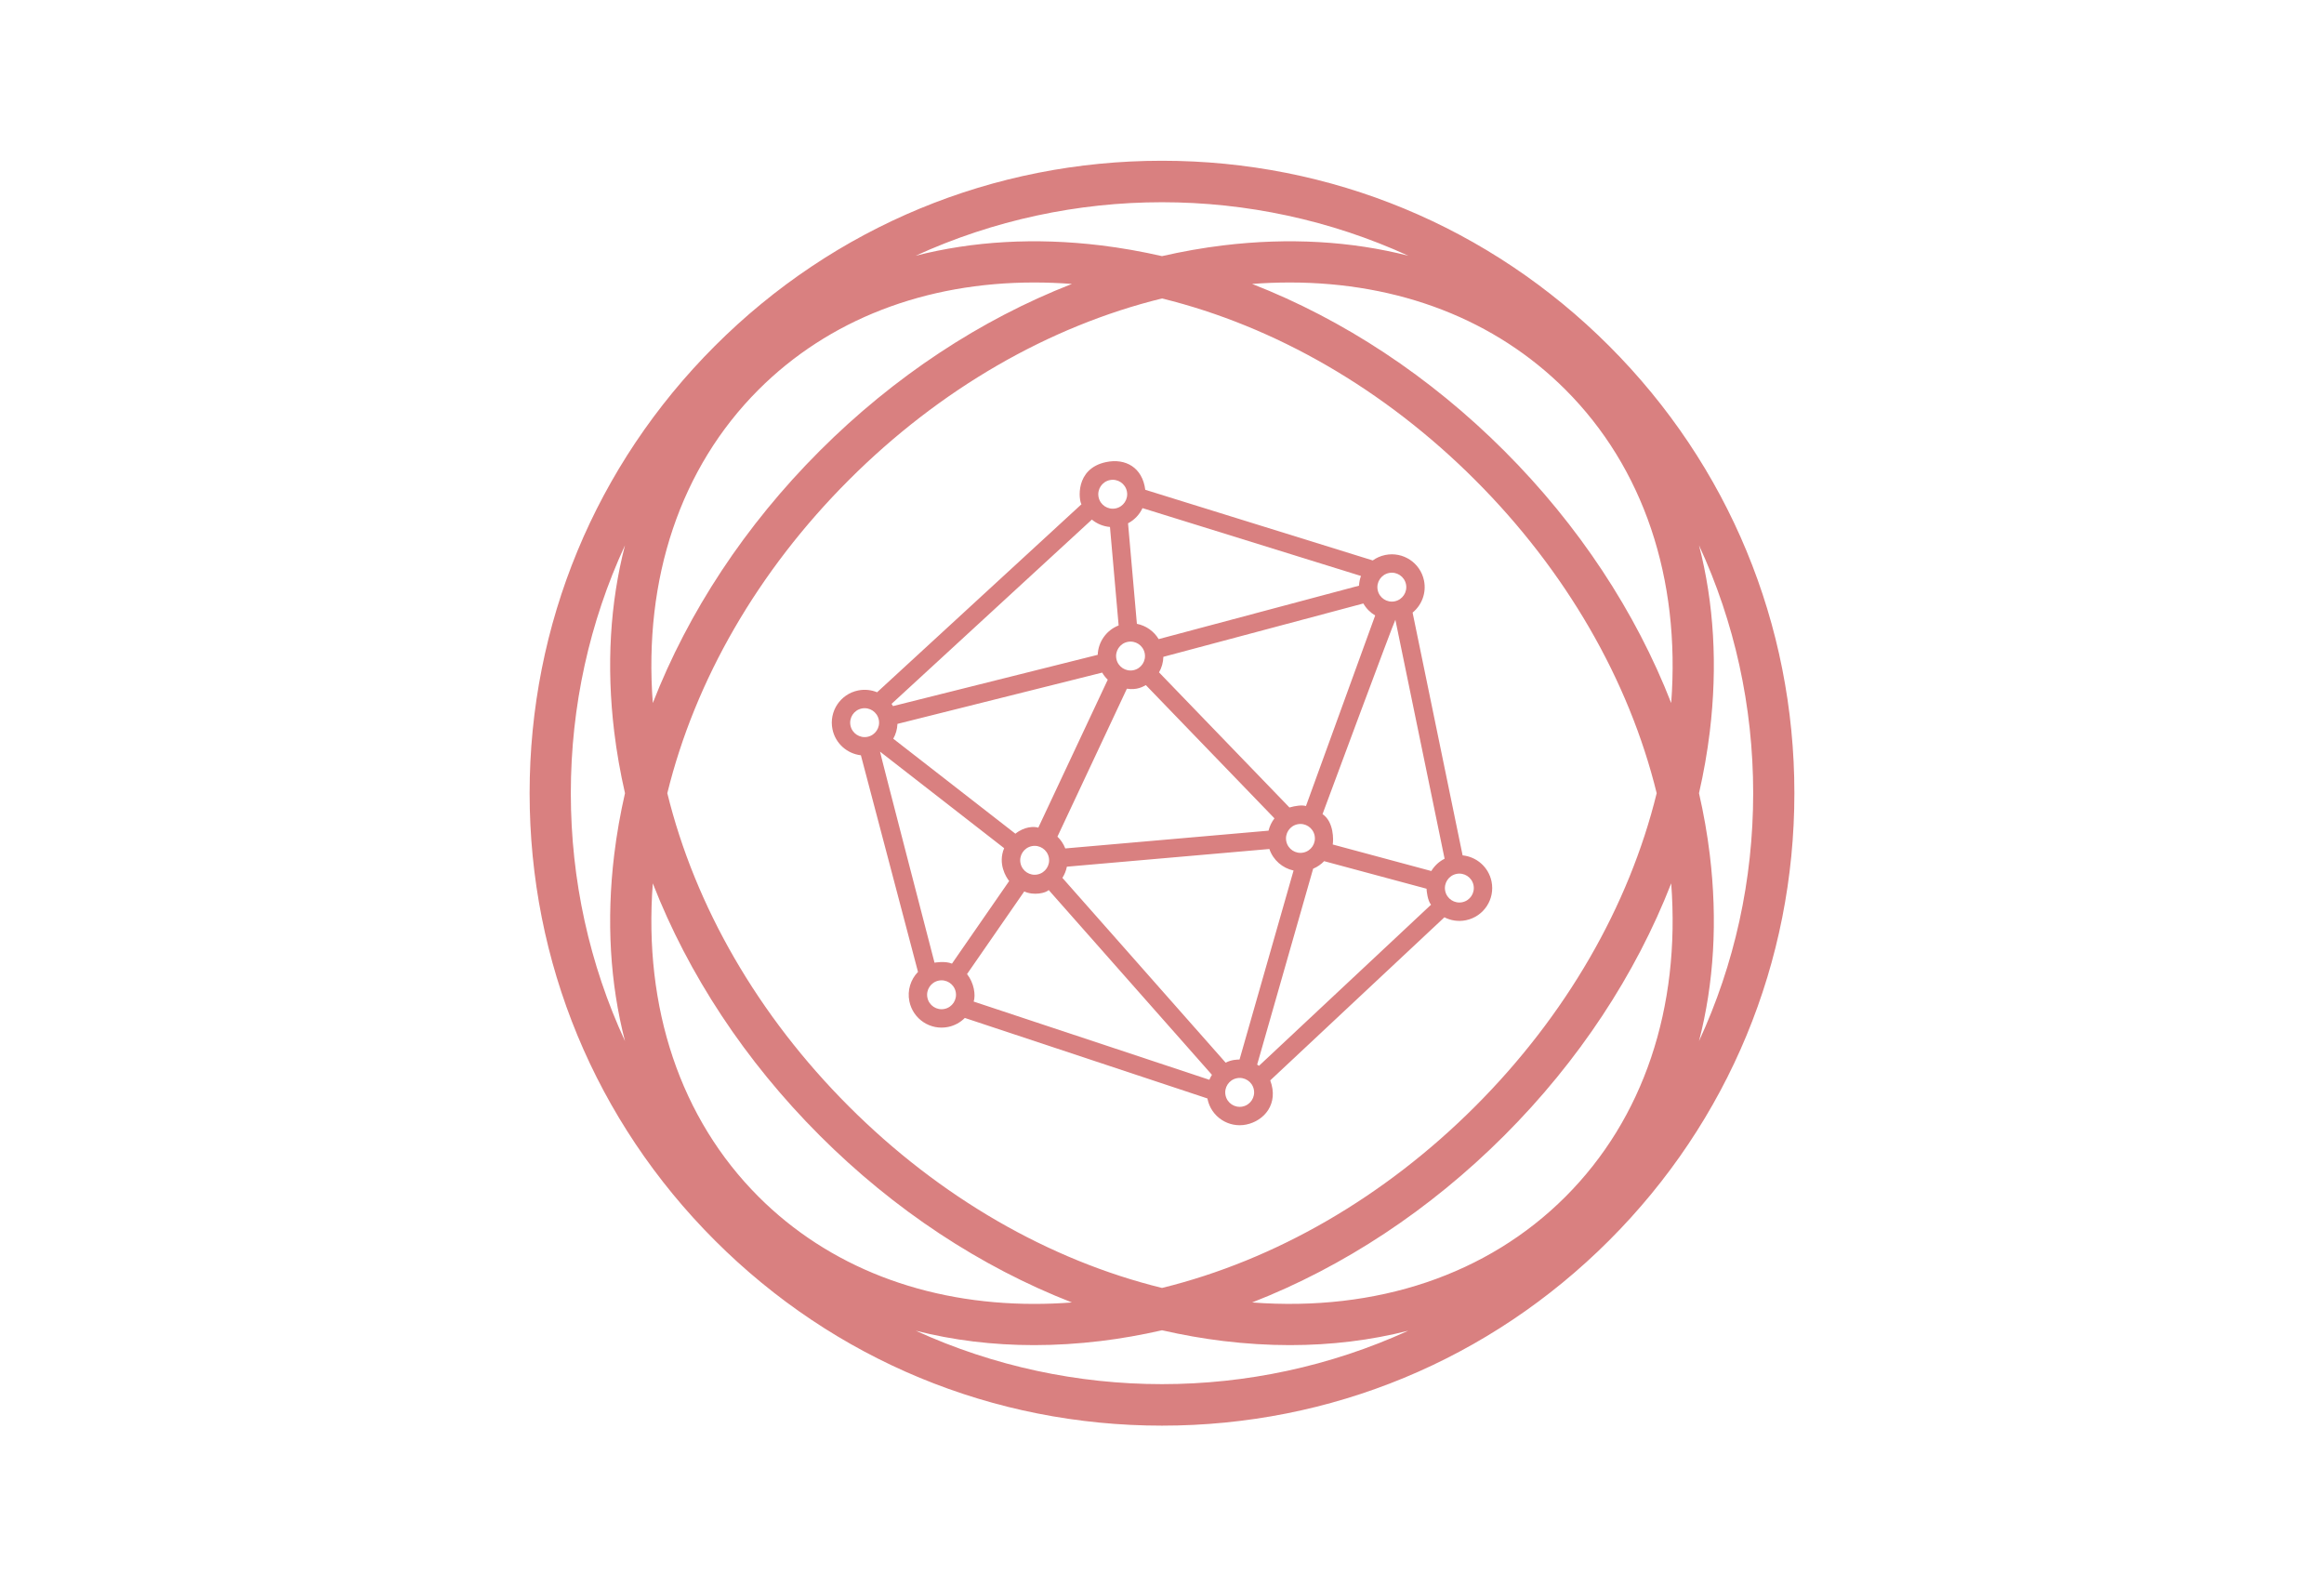
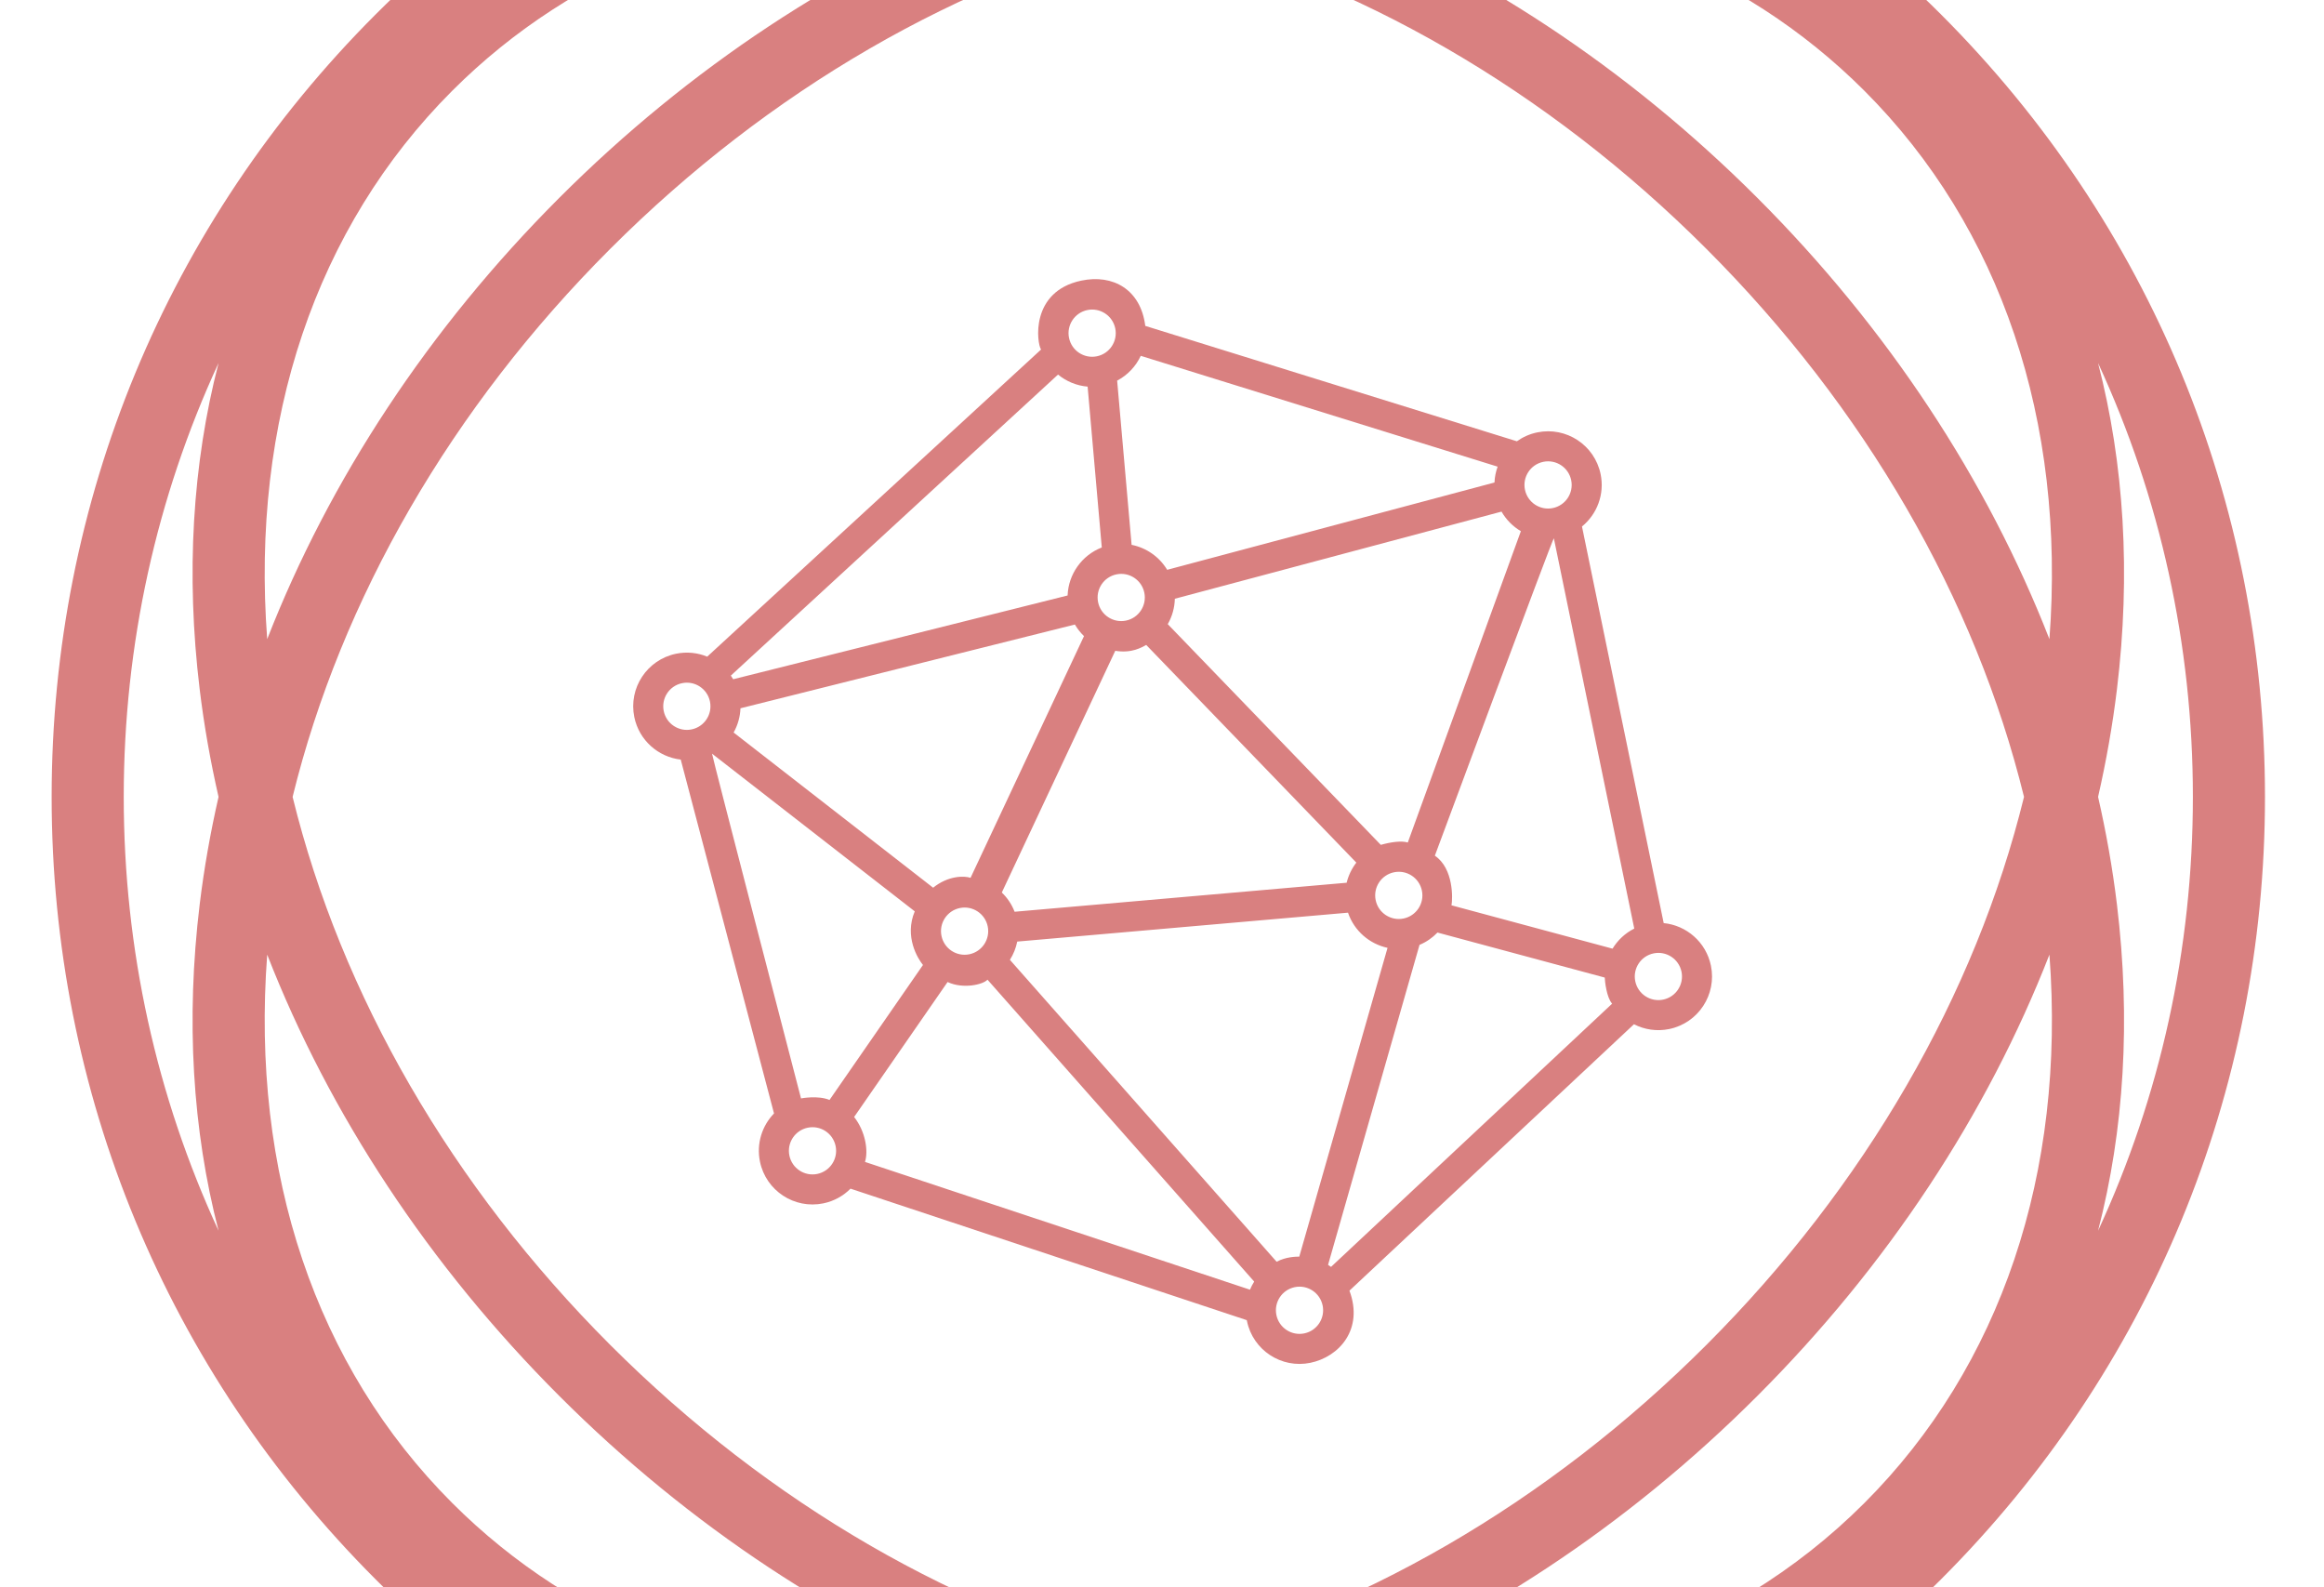
<svg xmlns="http://www.w3.org/2000/svg" viewBox="0 0 315 215" class="svg-logo" width="192" height="192" style="height: auto">
-   <g data-element="container" transform="translate(71.78571 21.78571) scale(0.2857143)">
+   <g data-element="container" transform="translate(7 -42) scale(0.5)">
    <g>
      <path id="fill_x5F_1_15_" fill="transparent" d="M145.497,145.497C100.713,190.279,69.643,244.177,55.933,300             c13.711,55.823,44.78,109.721,89.564,154.503s98.681,75.852,154.504,89.564c55.823-13.711,109.721-44.781,154.503-89.564l0,0             c44.782-44.782,75.852-98.68,89.563-154.503c-13.711-55.823-44.78-109.721-89.563-154.503l0,0             C409.721,100.714,355.823,69.644,300,55.933C244.177,69.644,190.279,100.714,145.497,145.497z" />
      <path id="frame_x5F_1_11_" d="M300,0C219.867,0,144.53,31.205,87.868,87.868C31.205,144.53,0,219.867,0,300             s31.205,155.47,87.868,212.132C144.53,568.795,219.867,600,300,600s155.47-31.205,212.132-87.868             C568.795,455.47,600,380.133,600,300s-31.205-155.47-87.868-212.132C455.47,31.205,380.133,0,300,0z M300,19.676             c39.951,0,79.896,8.472,116.896,25.39c-27.141-6.93-56.733-8.686-87.778-4.93c-9.738,1.179-19.454,2.9-29.118,5.109             c-9.664-2.208-19.38-3.929-29.118-5.109c-31.041-3.758-60.631-2.002-87.771,4.927C220.108,28.147,260.052,19.676,300,19.676z              M448.561,151.439L448.561,151.439c43.061,43.06,72.935,94.885,86.119,148.561c-13.184,53.676-43.058,105.501-86.118,148.561l0,0             c-43.06,43.06-94.885,72.935-148.561,86.119c-53.676-13.184-105.501-43.059-148.562-86.119             C108.378,405.501,78.503,353.676,65.32,300c13.184-53.676,43.058-105.501,86.119-148.561c43.06-43.06,94.885-72.935,148.561-86.119             C353.676,78.504,405.501,108.379,448.561,151.439z M108.598,108.598c33.255-33.255,78.958-50.851,130.802-50.851             c5.874,0,11.828,0.228,17.851,0.683c-43.275,16.882-84.293,43.849-119.633,79.189c-35.337,35.338-62.303,76.352-79.185,119.623             C53.97,198.07,71.577,145.618,108.598,108.598z M40.136,270.882c1.179,9.738,2.901,19.454,5.109,29.118             c-2.208,9.664-3.929,19.381-5.109,29.118c-3.792,31.317-1.968,61.153,5.116,88.489C28.425,381.214,19.544,341.292,19.544,300             s8.881-81.214,25.707-117.608C38.168,209.728,36.344,239.565,40.136,270.882z M58.434,342.758             c16.882,43.271,43.847,84.285,79.185,119.623c35.341,35.34,76.359,62.307,119.634,79.189c-6.023,0.455-11.975,0.682-17.852,0.682             c-51.84-0.003-97.55-17.598-130.802-50.851C71.577,454.382,53.97,401.93,58.434,342.758z M183.195,554.974             c17.748,4.523,36.545,6.829,56.111,6.829c10.322,0,20.868-0.643,31.576-1.939c9.738-1.179,19.454-2.9,29.118-5.109             c9.664,2.208,19.38,3.93,29.118,5.109c10.712,1.297,21.25,1.939,31.576,1.939c19.568,0,38.367-2.307,56.118-6.832             C342.862,588.756,257.145,588.757,183.195,554.974z M491.402,491.402c-37.02,37.02-89.47,54.629-148.643,50.164             c43.271-16.882,84.285-43.848,119.623-79.185c35.338-35.338,62.303-76.352,79.185-119.623             C546.03,401.93,528.423,454.382,491.402,491.402z M559.864,329.118c-1.179-9.738-2.901-19.454-5.109-29.118             c2.208-9.664,3.929-19.381,5.109-29.118c3.792-31.317,1.968-61.153-5.116-88.49c16.827,36.394,25.707,76.316,25.707,117.608             s-8.881,81.214-25.707,117.608C561.832,390.272,563.656,360.435,559.864,329.118z M541.566,257.242             c-16.882-43.271-43.847-84.285-79.185-119.623c-35.341-35.34-76.359-62.307-119.634-79.189c6.023-0.455,11.975-0.682,17.852-0.682             c51.84,0,97.55,17.598,130.802,50.851C528.423,145.618,546.03,198.07,541.566,257.242z" fill="rgba(217, 128, 128, 1.0)" />
    </g>
  </g>
  <g>
-     <g data-element="icon" transform="scale(0.1714031) translate(621.2474 329.5369)">
+     <g data-element="icon" transform="scale(0.28) translate(270 100)">
      <path id="color_x5F_1_11_" fill="rgba(217, 128, 128, 1.0)" d="M558.223,367.41c-2.351-11.409-11.85-19.515-22.862-20.606l-39.554-191.962    c7.242-5.92,11.035-15.561,9.016-25.358c-2.893-14.046-16.624-23.088-30.673-20.193c-3.669,0.756-6.991,2.256-9.853,4.303    L284.406,57.737c-2.22-17.656-15.657-25.124-30.962-21.909c-25.008,5.253-21.508,30.503-19.49,33.35L72.348,217.836    c-4.619-1.901-9.838-2.492-15.1-1.408c-14.045,2.894-23.086,16.628-20.192,30.674c2.323,11.274,11.632,19.316,22.476,20.559    l45.155,171.274c-5.78,5.963-8.606,14.586-6.804,23.332c2.895,14.047,16.627,23.086,30.674,20.192    c5.188-1.069,9.688-3.619,13.16-7.114l191.837,63.654c0.03,0.149,0.051,0.299,0.081,0.447c2.894,14.047,16.626,23.088,30.673,20.193    c14.047-2.894,25.877-16.309,18.927-34.924l137.726-128.953c5.08,2.603,11.043,3.563,17.068,2.32    C552.076,395.189,561.115,381.456,558.223,367.41z M477.085,123.533c6.18-1.274,12.222,2.704,13.496,8.884    c1.272,6.182-2.704,12.224-8.886,13.497c-6.179,1.273-12.223-2.705-13.497-8.885C466.924,130.849,470.906,124.806,477.085,123.533z     M466.221,157.103l-54.738,150.693c-3.047-0.965-8.297-0.215-13.065,1.138L295.285,202.103c2.114-3.687,3.331-7.896,3.431-12.292    l158.144-42.178C459.127,151.593,462.379,154.839,466.221,157.103z M409.43,344.585c-6.179,1.273-12.224-2.704-13.498-8.885    c-1.273-6.18,2.705-12.223,8.887-13.496c6.18-1.274,12.223,2.704,13.496,8.885C419.588,337.269,415.609,343.312,409.43,344.585z     M199.822,324.892c-3.136-1.061-10.886-1.061-18.116,4.781l-96.573-75.112c1.985-3.536,3.155-7.544,3.308-11.729l161.888-40.547    c1.218,2.086,2.706,3.971,4.415,5.613L199.822,324.892z M199.247,361.892c-6.178,1.273-12.223-2.704-13.496-8.885    c-1.275-6.181,2.707-12.223,8.885-13.496c6.182-1.275,12.223,2.703,13.496,8.884S205.428,360.618,199.247,361.892z M269.875,215.006    c8.061,1.325,12.875-1.724,14.987-2.836l101.711,105.36c-2.213,2.867-3.823,6.184-4.689,9.742l-160.734,14.041    c-1.389-3.594-3.527-6.748-6.196-9.314L269.875,215.006z M282.22,72.231l172.756,53.642c-0.885,2.434-1.414,5.017-1.531,7.673    l-158.439,42.258c-3.781-6.279-10.072-10.675-17.221-12.089l-6.998-79.48C275.868,81.562,279.851,77.304,282.22,72.231z     M283.949,186.892c1.273,6.18-2.704,12.223-8.885,13.496s-12.225-2.704-13.498-8.884c-1.273-6.181,2.706-12.224,8.885-13.497    C276.633,176.732,282.672,180.711,283.949,186.892z M256.377,50.07c6.182-1.273,12.223,2.705,13.496,8.885    c1.273,6.181-2.703,12.224-8.885,13.497c-6.178,1.273-12.222-2.704-13.496-8.885C246.217,57.387,250.2,51.345,256.377,50.07z     M242.176,81.302c4.02,3.306,9.003,5.388,14.321,5.836l6.854,77.857c-9.686,3.752-16.169,12.964-16.544,23.232L84.917,228.774    c-0.354-0.607-0.727-1.201-1.127-1.772L242.176,81.302z M64.796,253.052c-6.181,1.273-12.224-2.704-13.498-8.885    c-1.273-6.181,2.706-12.224,8.885-13.496c6.183-1.274,12.225,2.704,13.498,8.885C74.953,245.735,70.977,251.778,64.796,253.052z     M125.622,468.216c-6.18,1.273-12.222-2.703-13.495-8.885c-1.276-6.18,2.706-12.223,8.884-13.496    c6.182-1.274,12.223,2.703,13.496,8.885C135.78,460.899,131.803,466.942,125.622,468.216z M131.555,432.401    c-5.619-2.32-13.692-0.759-13.799-0.735c0,0-43.344-166.734-43.076-166.877l98.133,76.323c-5.127,12.219,1.426,22.83,3.977,25.963    L131.555,432.401z M335.088,524.241l-186.365-61.84c1.713-5.32,0.213-14.82-5.256-21.752l45.236-65.326    c7.482,3.508,17.232,1.258,19.318-1.138l129.112,146.136C336.344,521.567,335.658,522.876,335.088,524.241z M218.877,364.587    c1.698-2.685,2.916-5.676,3.543-8.838l160.124-13.988c2.983,8.792,10.386,15.141,19.132,17.023l-42.72,149.452    c-1.692,0.009-6.521,0.095-10.968,2.485L218.877,364.587z M361.375,545.397c-6.182,1.273-12.223-2.704-13.496-8.885    c-1.276-6.18,2.706-12.224,8.885-13.496c6.18-1.274,12.222,2.703,13.496,8.885C371.532,538.081,367.555,544.124,361.375,545.397z     M374.332,513.2c-0.471-0.341-0.953-0.662-1.445-0.971l44.273-154.885c3.341-1.396,6.277-3.446,8.693-5.967l80.976,21.791    c0.031,1.561,0.856,9.662,3.569,12.633L374.332,513.2z M510.596,359.176l-77.953-20.977c0.611-3.229,1.043-17.868-8.061-24.022    c0,0,56.986-153.571,57.604-153.639l38.926,188.917C516.698,351.673,513.086,355.077,510.596,359.176z M535.094,383.841    c-6.18,1.273-12.222-2.703-13.496-8.885c-1.273-6.18,2.704-12.223,8.884-13.496c6.183-1.273,12.223,2.703,13.497,8.885    C545.251,376.524,541.275,382.567,535.094,383.841z" />
    </g>
  </g>
</svg>
